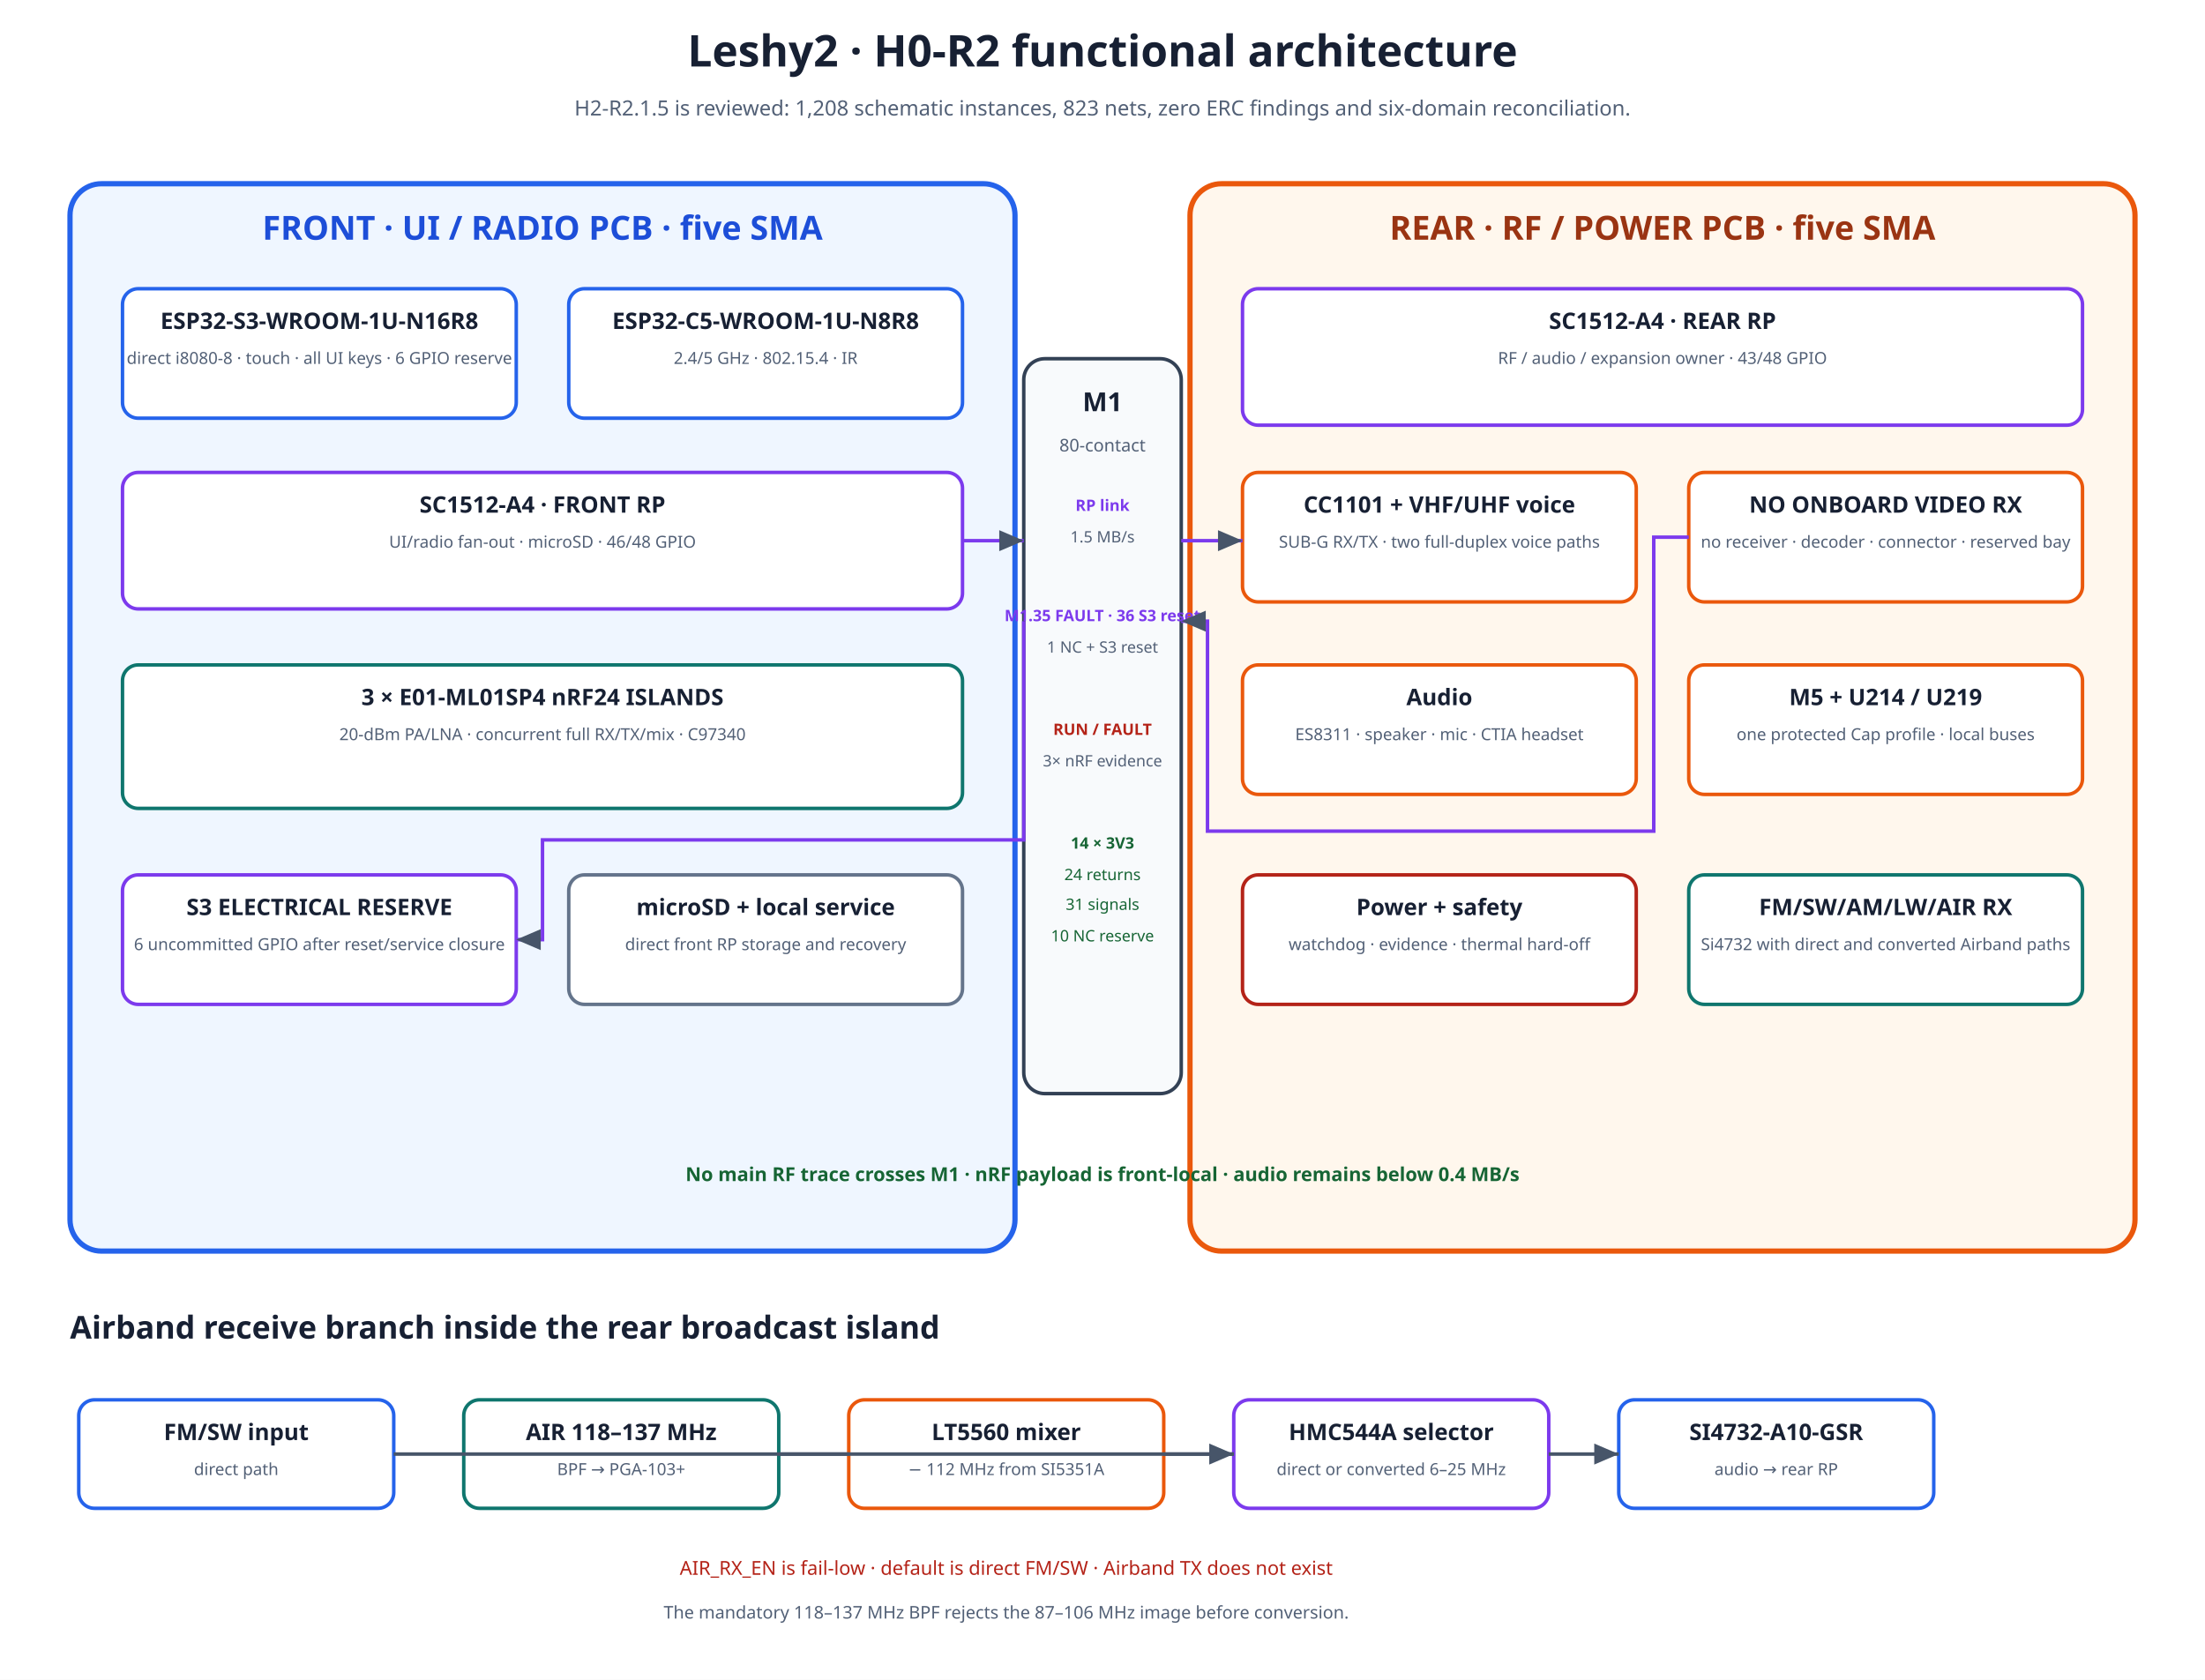
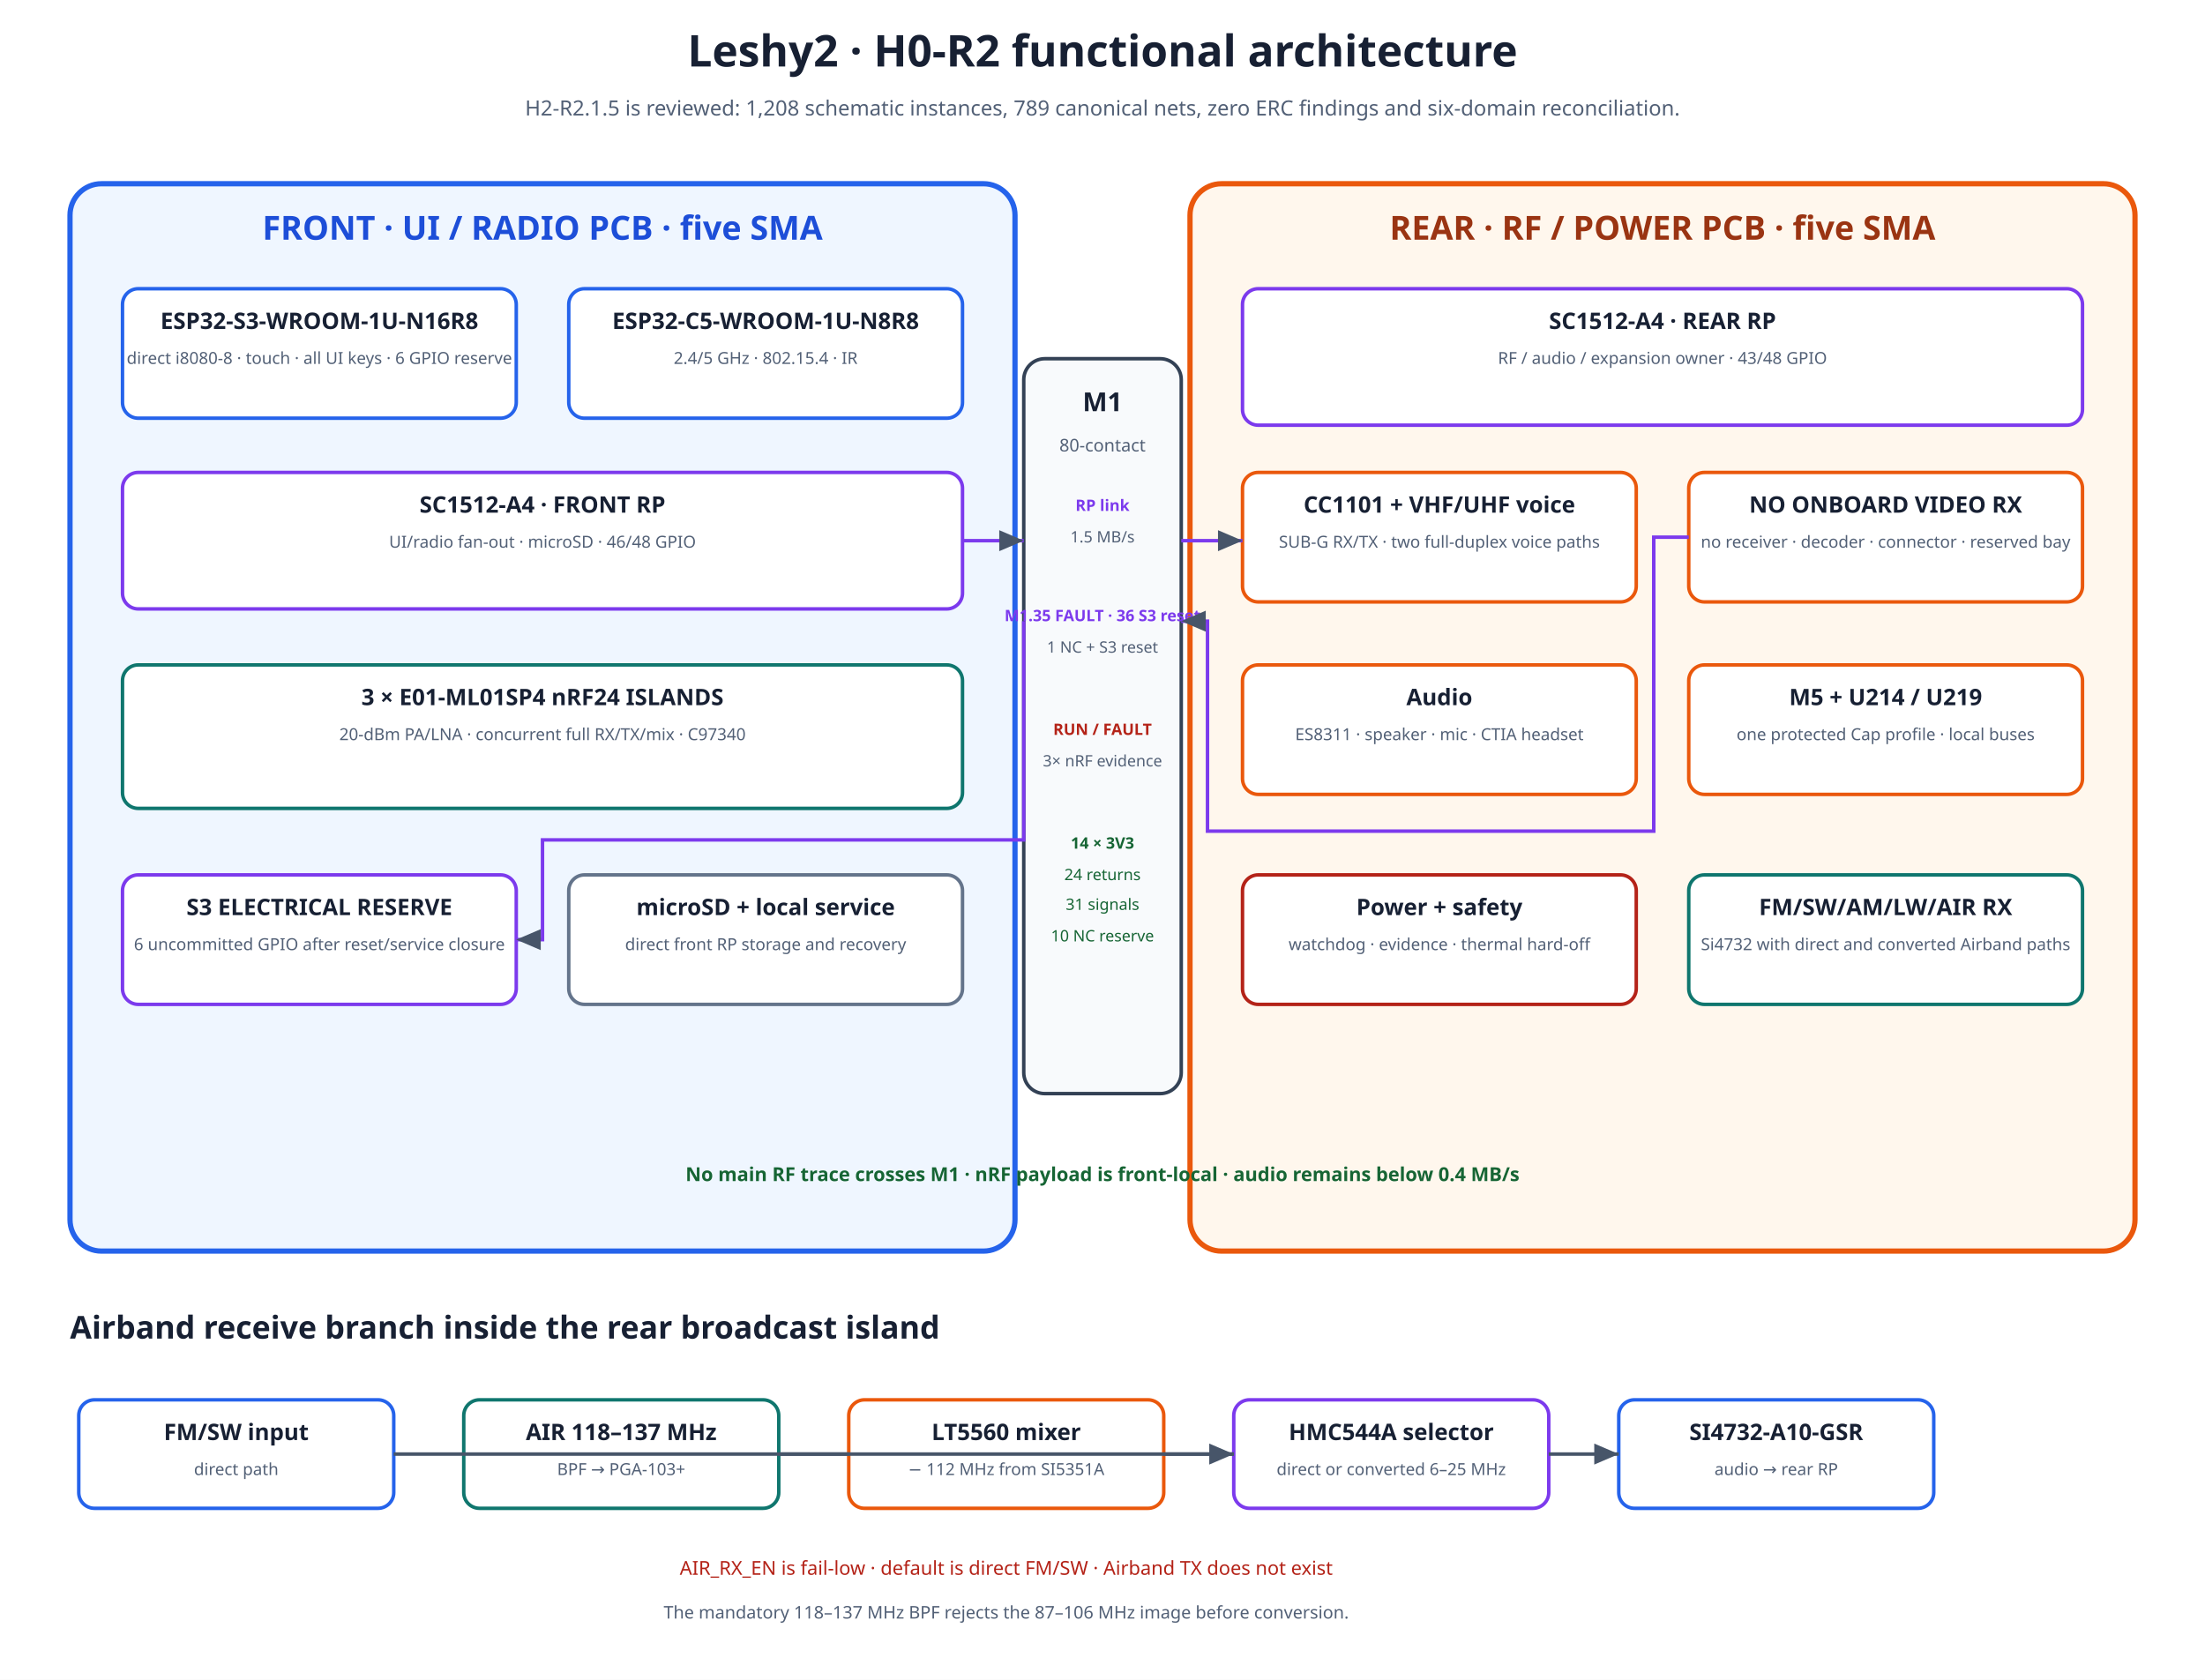
<svg xmlns="http://www.w3.org/2000/svg" width="1260" height="960" viewBox="0 0 1260 960">
  <defs>
    <marker id="a" markerWidth="8" markerHeight="8" refX="7" refY="3" orient="auto">
      <path d="M0 0 L7 3 L0 6z" fill="#475569" />
    </marker>
  </defs>
  <rect width="100%" height="100%" fill="#ffffff" />
  <text x="630" y="38" text-anchor="middle" font-family="sans-serif" font-size="25" font-weight="700" fill="#172033">Leshy2 · H0-R2 functional architecture</text>
-   <text x="630" y="66" text-anchor="middle" font-family="sans-serif" font-size="12" fill="#526076">H2-R2.1.5 is reviewed: 1,208 schematic instances, 823 nets, zero ERC findings and six-domain reconciliation.</text>
+   <text x="630" y="66" text-anchor="middle" font-family="sans-serif" font-size="12" fill="#526076">H2-R2.1.5 is reviewed: 1,208 schematic instances, 789 canonical nets, zero ERC findings and six-domain reconciliation.</text>
  <rect x="40" y="105" width="540" height="610" rx="18" fill="#eff6ff" stroke="#2563eb" stroke-width="3" />
  <rect x="680" y="105" width="540" height="610" rx="18" fill="#fff7ed" stroke="#ea580c" stroke-width="3" />
  <text x="310" y="137" text-anchor="middle" font-family="sans-serif" font-size="19" font-weight="700" fill="#1d4ed8">FRONT · UI / RADIO PCB · five SMA</text>
  <text x="950" y="137" text-anchor="middle" font-family="sans-serif" font-size="19" font-weight="700" fill="#9a3412">REAR · RF / POWER PCB · five SMA</text>
  <rect x="70" y="165" width="225" height="74" rx="9" fill="#ffffff" stroke="#2563eb" stroke-width="2" />
  <text x="182.5" y="188" text-anchor="middle" font-family="sans-serif" font-size="13" font-weight="700" fill="#172033">ESP32-S3-WROOM-1U-N16R8</text>
  <text x="182.5" y="208" text-anchor="middle" font-family="sans-serif" font-size="9.5" fill="#526076">direct i8080-8 · touch · all UI keys · 6 GPIO reserve</text>
  <rect x="325" y="165" width="225" height="74" rx="9" fill="#ffffff" stroke="#2563eb" stroke-width="2" />
  <text x="437.5" y="188" text-anchor="middle" font-family="sans-serif" font-size="13" font-weight="700" fill="#172033">ESP32-C5-WROOM-1U-N8R8</text>
  <text x="437.5" y="208" text-anchor="middle" font-family="sans-serif" font-size="9.5" fill="#526076">2.4/5 GHz · 802.15.4 · IR</text>
  <rect x="70" y="270" width="480" height="78" rx="9" fill="#ffffff" stroke="#7c3aed" stroke-width="2" />
  <text x="310.0" y="293" text-anchor="middle" font-family="sans-serif" font-size="13" font-weight="700" fill="#172033">SC1512-A4 · FRONT RP</text>
  <text x="310.0" y="313" text-anchor="middle" font-family="sans-serif" font-size="9.5" fill="#526076">UI/radio fan-out · microSD · 46/48 GPIO</text>
  <rect x="70" y="380" width="480" height="82" rx="9" fill="#ffffff" stroke="#0f766e" stroke-width="2" />
  <text x="310.0" y="403" text-anchor="middle" font-family="sans-serif" font-size="13" font-weight="700" fill="#172033">3 × E01-ML01SP4 nRF24 ISLANDS</text>
  <text x="310.0" y="423" text-anchor="middle" font-family="sans-serif" font-size="9.5" fill="#526076">20-dBm PA/LNA · concurrent full RX/TX/mix · C97340</text>
  <rect x="70" y="500" width="225" height="74" rx="9" fill="#ffffff" stroke="#7c3aed" stroke-width="2" />
  <text x="182.5" y="523" text-anchor="middle" font-family="sans-serif" font-size="13" font-weight="700" fill="#172033">S3 ELECTRICAL RESERVE</text>
  <text x="182.5" y="543" text-anchor="middle" font-family="sans-serif" font-size="9.5" fill="#526076">6 uncommitted GPIO after reset/service closure</text>
  <rect x="325" y="500" width="225" height="74" rx="9" fill="#ffffff" stroke="#64748b" stroke-width="2" />
  <text x="437.5" y="523" text-anchor="middle" font-family="sans-serif" font-size="13" font-weight="700" fill="#172033">microSD + local service</text>
  <text x="437.5" y="543" text-anchor="middle" font-family="sans-serif" font-size="9.5" fill="#526076">direct front RP storage and recovery</text>
  <rect x="710" y="165" width="480" height="78" rx="9" fill="#ffffff" stroke="#7c3aed" stroke-width="2" />
  <text x="950.0" y="188" text-anchor="middle" font-family="sans-serif" font-size="13" font-weight="700" fill="#172033">SC1512-A4 · REAR RP</text>
  <text x="950.0" y="208" text-anchor="middle" font-family="sans-serif" font-size="9.5" fill="#526076">RF / audio / expansion owner · 43/48 GPIO</text>
  <rect x="710" y="270" width="225" height="74" rx="9" fill="#ffffff" stroke="#ea580c" stroke-width="2" />
  <text x="822.5" y="293" text-anchor="middle" font-family="sans-serif" font-size="13" font-weight="700" fill="#172033">CC1101 + VHF/UHF voice</text>
  <text x="822.5" y="313" text-anchor="middle" font-family="sans-serif" font-size="9.5" fill="#526076">SUB-G RX/TX · two full-duplex voice paths</text>
  <rect x="965" y="270" width="225" height="74" rx="9" fill="#ffffff" stroke="#ea580c" stroke-width="2" />
  <text x="1077.5" y="293" text-anchor="middle" font-family="sans-serif" font-size="13" font-weight="700" fill="#172033">NO ONBOARD VIDEO RX</text>
  <text x="1077.5" y="313" text-anchor="middle" font-family="sans-serif" font-size="9.5" fill="#526076">no receiver · decoder · connector · reserved bay</text>
  <rect x="710" y="380" width="225" height="74" rx="9" fill="#ffffff" stroke="#ea580c" stroke-width="2" />
  <text x="822.5" y="403" text-anchor="middle" font-family="sans-serif" font-size="13" font-weight="700" fill="#172033">Audio</text>
  <text x="822.5" y="423" text-anchor="middle" font-family="sans-serif" font-size="9.5" fill="#526076">ES8311 · speaker · mic · CTIA headset</text>
  <rect x="965" y="380" width="225" height="74" rx="9" fill="#ffffff" stroke="#ea580c" stroke-width="2" />
  <text x="1077.5" y="403" text-anchor="middle" font-family="sans-serif" font-size="13" font-weight="700" fill="#172033">M5 + U214 / U219</text>
  <text x="1077.5" y="423" text-anchor="middle" font-family="sans-serif" font-size="9.5" fill="#526076">one protected Cap profile · local buses</text>
  <rect x="710" y="500" width="225" height="74" rx="9" fill="#ffffff" stroke="#b42318" stroke-width="2" />
  <text x="822.5" y="523" text-anchor="middle" font-family="sans-serif" font-size="13" font-weight="700" fill="#172033">Power + safety</text>
  <text x="822.5" y="543" text-anchor="middle" font-family="sans-serif" font-size="9.5" fill="#526076">watchdog · evidence · thermal hard-off</text>
  <rect x="965" y="500" width="225" height="74" rx="9" fill="#ffffff" stroke="#0f766e" stroke-width="2" />
  <text x="1077.5" y="523" text-anchor="middle" font-family="sans-serif" font-size="13" font-weight="700" fill="#172033">FM/SW/AM/LW/AIR RX</text>
  <text x="1077.5" y="543" text-anchor="middle" font-family="sans-serif" font-size="9.5" fill="#526076">Si4732 with direct and converted Airband paths</text>
  <rect x="585" y="205" width="90" height="420" rx="12" fill="#f8fafc" stroke="#334155" stroke-width="2" />
  <text x="630" y="235" text-anchor="middle" font-family="sans-serif" font-size="15" font-weight="700" fill="#172033">M1</text>
  <text x="630" y="258" text-anchor="middle" font-family="sans-serif" font-size="10" fill="#526076">80-contact</text>
  <text x="630" y="292" text-anchor="middle" font-family="sans-serif" font-size="9" font-weight="700" fill="#7c3aed">RP link</text>
  <text x="630" y="310" text-anchor="middle" font-family="sans-serif" font-size="9" fill="#526076">1.5 MB/s</text>
  <text x="630" y="355" text-anchor="middle" font-family="sans-serif" font-size="9" font-weight="700" fill="#7c3aed">M1.35 FAULT · 36 S3 reset</text>
  <text x="630" y="373" text-anchor="middle" font-family="sans-serif" font-size="9" fill="#526076">1 NC + S3 reset</text>
  <text x="630" y="420" text-anchor="middle" font-family="sans-serif" font-size="9" font-weight="700" fill="#b42318">RUN / FAULT</text>
  <text x="630" y="438" text-anchor="middle" font-family="sans-serif" font-size="9" fill="#526076">3× nRF evidence</text>
  <text x="630" y="485" text-anchor="middle" font-family="sans-serif" font-size="9" font-weight="700" fill="#166534">14 × 3V3</text>
  <text x="630" y="503" text-anchor="middle" font-family="sans-serif" font-size="9" fill="#166534">24 returns</text>
  <text x="630" y="520" text-anchor="middle" font-family="sans-serif" font-size="9" fill="#166534">31 signals</text>
  <text x="630" y="538" text-anchor="middle" font-family="sans-serif" font-size="9" fill="#166534">10 NC reserve</text>
  <line x1="550" y1="309" x2="585" y2="309" stroke="#7c3aed" stroke-width="2" marker-end="url(#a)" />
  <line x1="675" y1="309" x2="710" y2="309" stroke="#7c3aed" stroke-width="2" marker-end="url(#a)" />
  <path d="M965 307 H945 V475 H690 V355 H675" fill="none" stroke="#7c3aed" stroke-width="2" marker-end="url(#a)" />
  <path d="M585 355 V480 H310 V537 H295" fill="none" stroke="#7c3aed" stroke-width="2" marker-end="url(#a)" />
  <text x="630" y="675" text-anchor="middle" font-family="sans-serif" font-size="11" font-weight="700" fill="#166534">No main RF trace crosses M1 · nRF payload is front-local · audio remains below 0.4 MB/s</text>
  <text x="40" y="765" font-family="sans-serif" font-size="18" font-weight="700" fill="#172033">Airband receive branch inside the rear broadcast island</text>
  <rect x="45" y="800" width="180" height="62" rx="9" fill="#ffffff" stroke="#2563eb" stroke-width="2" />
  <text x="135.0" y="823" text-anchor="middle" font-family="sans-serif" font-size="13" font-weight="700" fill="#172033">FM/SW input</text>
  <text x="135.0" y="843" text-anchor="middle" font-family="sans-serif" font-size="9.5" fill="#526076">direct path</text>
  <rect x="265" y="800" width="180" height="62" rx="9" fill="#ffffff" stroke="#0f766e" stroke-width="2" />
  <text x="355.0" y="823" text-anchor="middle" font-family="sans-serif" font-size="13" font-weight="700" fill="#172033">AIR 118–137 MHz</text>
  <text x="355.0" y="843" text-anchor="middle" font-family="sans-serif" font-size="9.5" fill="#526076">BPF → PGA-103+</text>
  <rect x="485" y="800" width="180" height="62" rx="9" fill="#ffffff" stroke="#ea580c" stroke-width="2" />
  <text x="575.0" y="823" text-anchor="middle" font-family="sans-serif" font-size="13" font-weight="700" fill="#172033">LT5560 mixer</text>
  <text x="575.0" y="843" text-anchor="middle" font-family="sans-serif" font-size="9.5" fill="#526076">− 112 MHz from SI5351A</text>
  <rect x="705" y="800" width="180" height="62" rx="9" fill="#ffffff" stroke="#7c3aed" stroke-width="2" />
  <text x="795.0" y="823" text-anchor="middle" font-family="sans-serif" font-size="13" font-weight="700" fill="#172033">HMC544A selector</text>
  <text x="795.0" y="843" text-anchor="middle" font-family="sans-serif" font-size="9.5" fill="#526076">direct or converted 6–25 MHz</text>
  <rect x="925" y="800" width="180" height="62" rx="9" fill="#ffffff" stroke="#2563eb" stroke-width="2" />
  <text x="1015.0" y="823" text-anchor="middle" font-family="sans-serif" font-size="13" font-weight="700" fill="#172033">SI4732-A10-GSR</text>
  <text x="1015.0" y="843" text-anchor="middle" font-family="sans-serif" font-size="9.5" fill="#526076">audio → rear RP</text>
  <path d="M225 831 H705" fill="none" stroke="#475569" stroke-width="2" marker-end="url(#a)" />
  <path d="M445 831 H485 M665 831 H705 M885 831 H925" fill="none" stroke="#475569" stroke-width="2" marker-end="url(#a)" />
  <text x="575" y="900" text-anchor="middle" font-family="sans-serif" font-size="11" fill="#b42318">AIR_RX_EN is fail-low · default is direct FM/SW · Airband TX does not exist</text>
  <text x="575" y="925" text-anchor="middle" font-family="sans-serif" font-size="10" fill="#526076">The mandatory 118–137 MHz BPF rejects the 87–106 MHz image before conversion.</text>
</svg>
